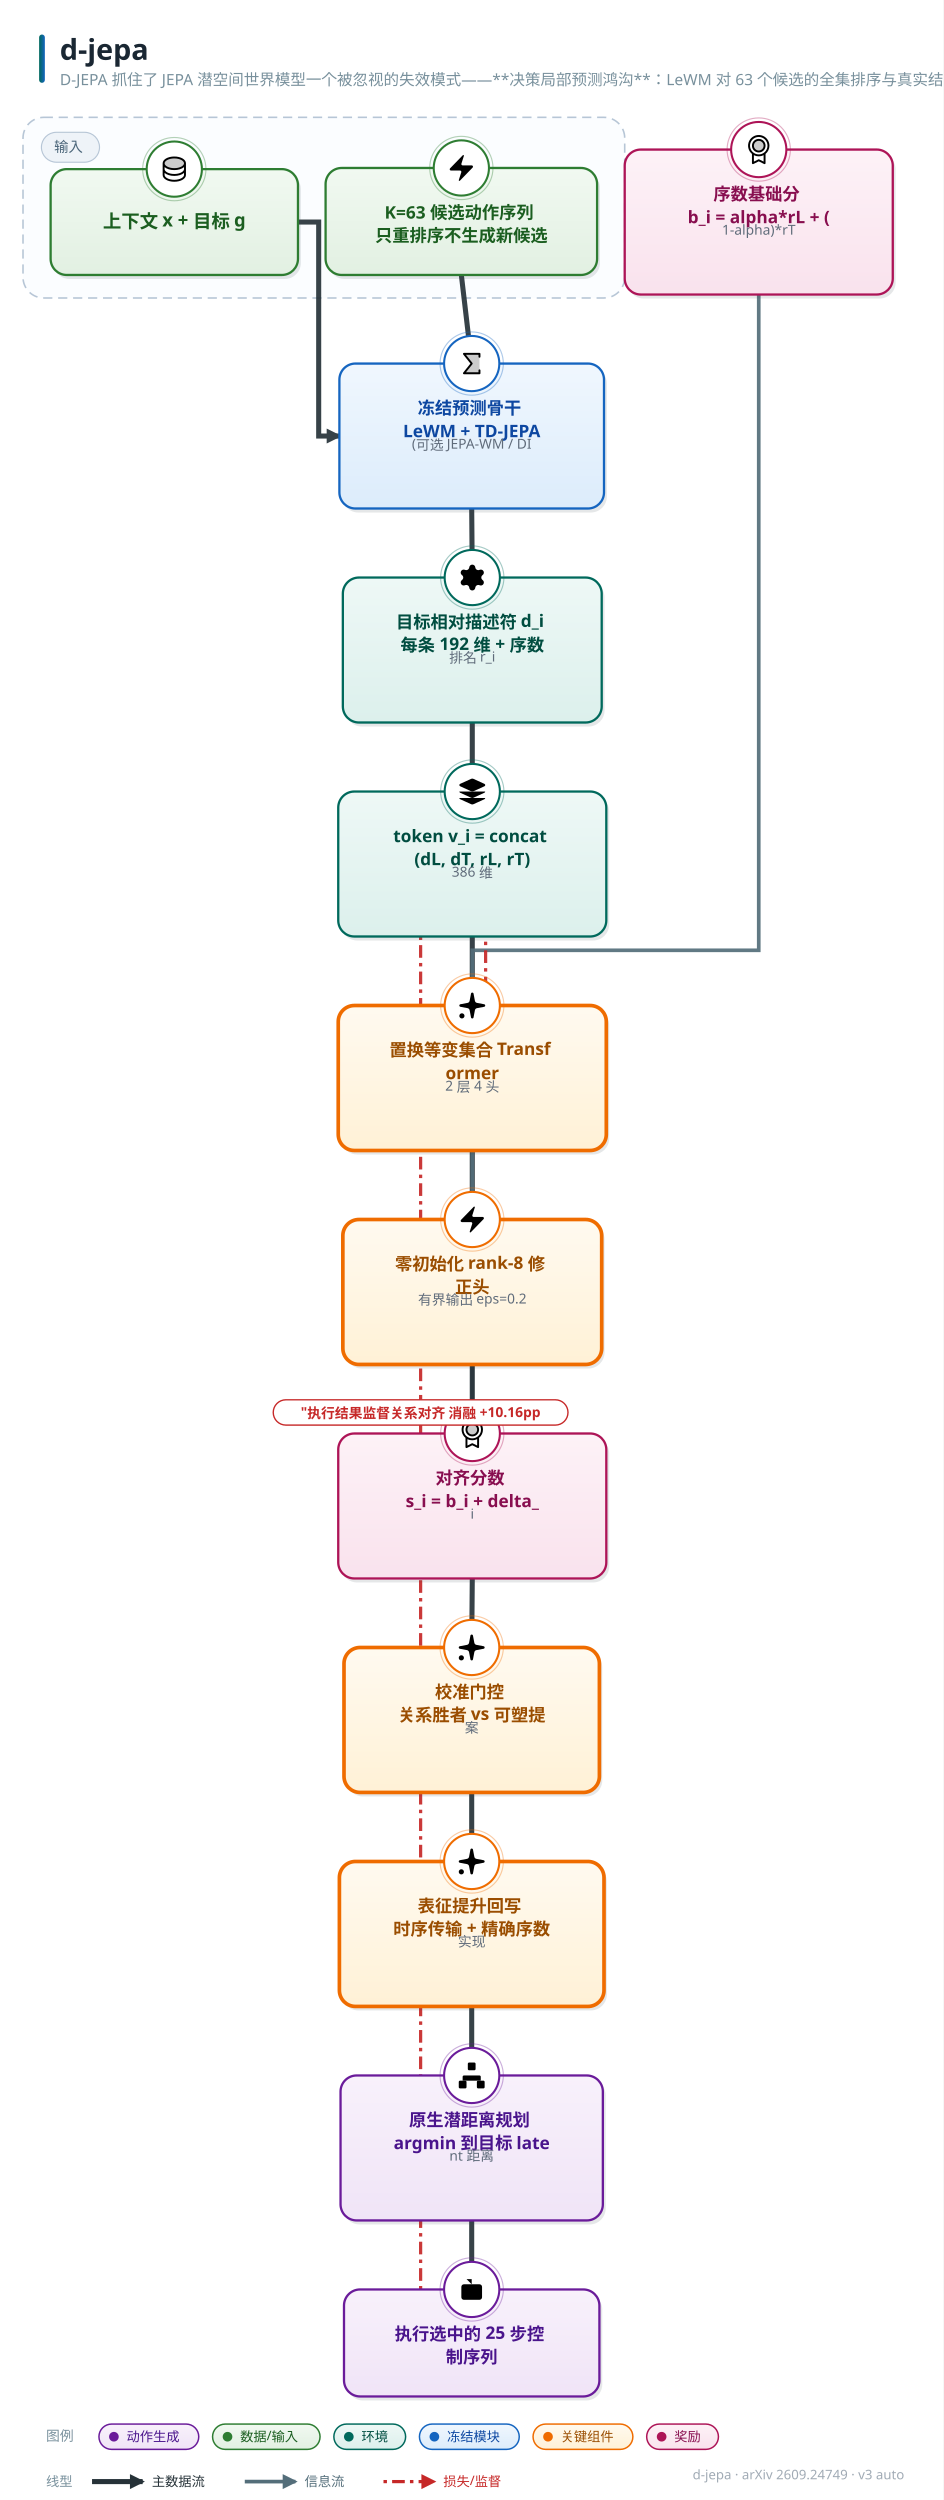
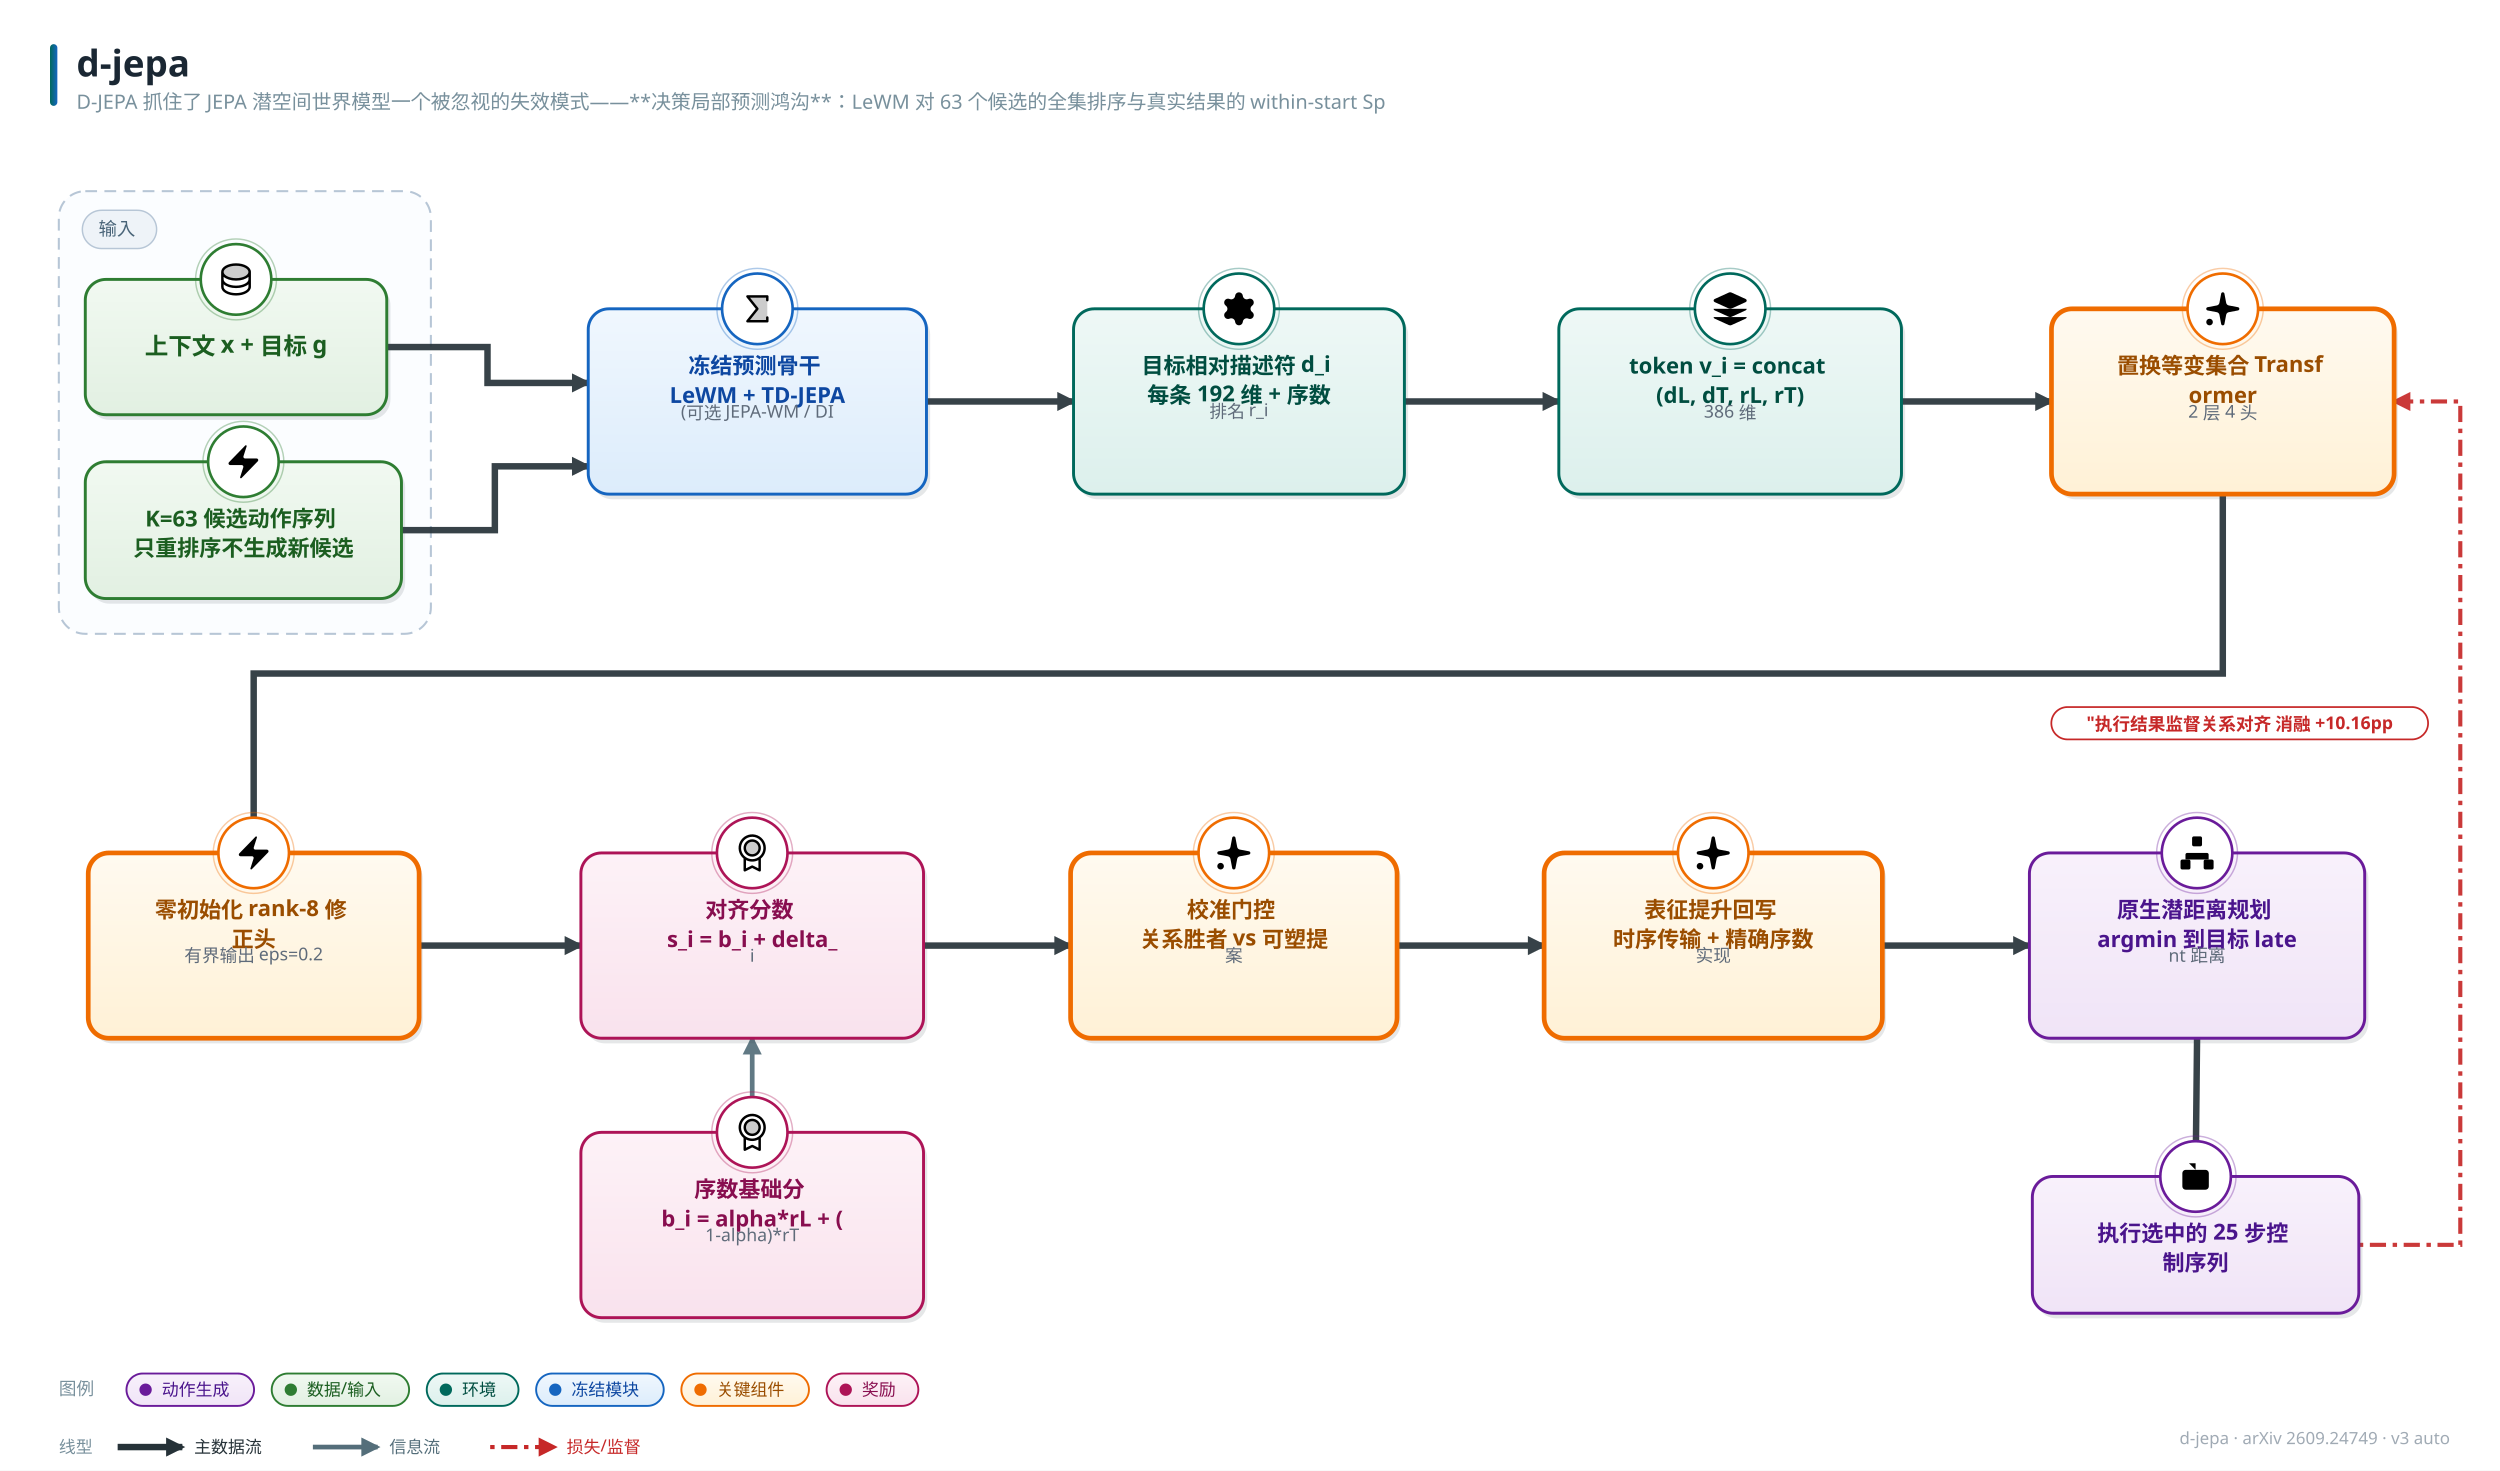
- <svg xmlns="http://www.w3.org/2000/svg" width="820" height="2173" viewBox="0 0 820 2173" font-family="'PingFang SC','Hiragino Sans GB','Microsoft YaHei','Segoe UI',sans-serif">
+ <svg xmlns="http://www.w3.org/2000/svg" width="1700" height="1000" viewBox="0 0 1700 1000" font-family="'PingFang SC','Hiragino Sans GB','Microsoft YaHei','Segoe UI',sans-serif">
  <style>text{font-family:'PingFang SC','Hiragino Sans GB','Microsoft YaHei','Segoe UI',sans-serif;} .lbl{font-weight:700;}</style>
  <defs>
    <linearGradient id="g-data" x1="0" y1="0" x2="0" y2="1">
      <stop offset="0" stop-color="#f1f9f1" />
      <stop offset="1" stop-color="#e2f0e2" />
    </linearGradient>
    <linearGradient id="g-frozen" x1="0" y1="0" x2="0" y2="1">
      <stop offset="0" stop-color="#f0f7fe" />
      <stop offset="1" stop-color="#dcecfb" />
    </linearGradient>
    <linearGradient id="g-train" x1="0" y1="0" x2="0" y2="1">
      <stop offset="0" stop-color="#fff6e8" />
      <stop offset="1" stop-color="#ffedd4" />
    </linearGradient>
    <linearGradient id="g-loss" x1="0" y1="0" x2="0" y2="1">
      <stop offset="0" stop-color="#fdf0f1" />
      <stop offset="1" stop-color="#f9e0e2" />
    </linearGradient>
    <linearGradient id="g-act" x1="0" y1="0" x2="0" y2="1">
      <stop offset="0" stop-color="#f8f1fb" />
      <stop offset="1" stop-color="#f0e4f7" />
    </linearGradient>
    <linearGradient id="g-loop" x1="0" y1="0" x2="0" y2="1">
      <stop offset="0" stop-color="#f2f5f7" />
      <stop offset="1" stop-color="#e6ebee" />
    </linearGradient>
    <linearGradient id="g-env" x1="0" y1="0" x2="0" y2="1">
      <stop offset="0" stop-color="#eef8f6" />
      <stop offset="1" stop-color="#dcf0ec" />
    </linearGradient>
    <linearGradient id="g-mem" x1="0" y1="0" x2="0" y2="1">
      <stop offset="0" stop-color="#fffef0" />
      <stop offset="1" stop-color="#fdf6d8" />
    </linearGradient>
    <linearGradient id="g-reward" x1="0" y1="0" x2="0" y2="1">
      <stop offset="0" stop-color="#fdf2f7" />
      <stop offset="1" stop-color="#f9e2ed" />
    </linearGradient>
    <linearGradient id="g-key" x1="0" y1="0" x2="0" y2="1">
      <stop offset="0" stop-color="#fffaf0" />
      <stop offset="1" stop-color="#fff1d6" />
    </linearGradient>
    <linearGradient id="g-title" x1="0" y1="0" x2="1" y2="0">
      <stop offset="0" stop-color="#00695c" />
      <stop offset="1" stop-color="#1565c0" />
    </linearGradient>
    <marker id="arr-main" viewBox="0 0 10 10" refX="8.5" refY="5" markerWidth="13" markerHeight="13" markerUnits="userSpaceOnUse" orient="auto-start-reverse">
      <path d="M0 0 L10 5 L0 10 z" fill="#546e7a" />
    </marker>
    <marker id="arr-thick" viewBox="0 0 10 10" refX="8.5" refY="5" markerWidth="13" markerHeight="13" markerUnits="userSpaceOnUse" orient="auto-start-reverse">
      <path d="M0 0 L10 5 L0 10 z" fill="#263238" />
    </marker>
    <marker id="arr-thin" viewBox="0 0 10 10" refX="8.5" refY="5" markerWidth="13" markerHeight="13" markerUnits="userSpaceOnUse" orient="auto-start-reverse">
      <path d="M0 0 L10 5 L0 10 z" fill="#9fb0bb" />
    </marker>
    <marker id="arr-fb" viewBox="0 0 10 10" refX="8.5" refY="5" markerWidth="13" markerHeight="13" markerUnits="userSpaceOnUse" orient="auto-start-reverse">
      <path d="M0 0 L10 5 L0 10 z" fill="#1565c0" />
    </marker>
    <marker id="arr-loss" viewBox="0 0 10 10" refX="8.5" refY="5" markerWidth="13" markerHeight="13" markerUnits="userSpaceOnUse" orient="auto-start-reverse">
      <path d="M0 0 L10 5 L0 10 z" fill="#c62828" />
    </marker>
  </defs>
-   <rect width="820" height="2173" fill="#ffffff" />
+   <rect width="1700" height="1000" fill="#ffffff" />
  <rect x="34" y="30" width="5" height="42" rx="2.5" fill="url(#g-title)" />
  <text x="52" y="52" font-size="25" font-weight="800" fill="#1a2733">d-jepa</text>
  <text x="52" y="74" font-size="13.5" fill="#78909c">D-JEPA 抓住了 JEPA 潜空间世界模型一个被忽视的失效模式——**决策局部预测鸿沟**：LeWM 对 63 个候选的全集排序与真实结果的 within-start Sp</text>
-   <text x="786" y="2155" font-size="11.5" fill="#a0aab4" text-anchor="end">d-jepa · arXiv 2609.24749 · v3 auto</text>
-   <rect x="20" y="102" width="523" height="157" rx="18" fill="#fbfdff" stroke="#b7c6d6" stroke-width="1.4" stroke-dasharray="8 5" />
-   <rect x="36" y="115" width="50.5" height="26" rx="13" fill="#eef3f8" stroke="#b7c6d6" />
-   <text x="47" y="132" font-size="12.5" fill="#4a6579">输入</text>
-   <path d="M 259.0 193.0 L 277.0 193.0 L 277.0 379.0 L 295.0 379.0" fill="none" stroke="#263238" stroke-width="4.4" marker-end="url(#arr-thick)" opacity="0.92" />
-   <path d="M 401.0 239.0 L 410.0 316.0" fill="none" stroke="#263238" stroke-width="4.4" marker-end="url(#arr-thick)" opacity="0.92" />
-   <path d="M 410.0 442.0 L 410.5 502.0" fill="none" stroke="#263238" stroke-width="4.4" marker-end="url(#arr-thick)" opacity="0.92" />
-   <path d="M 410.5 628.0 L 410.5 688.0" fill="none" stroke="#263238" stroke-width="4.4" marker-end="url(#arr-thick)" opacity="0.92" />
-   <path d="M 410.5 814.0 L 410.5 874.0" fill="none" stroke="#263238" stroke-width="4.4" marker-end="url(#arr-thick)" opacity="0.92" />
-   <path d="M 410.5 1000.0 L 410.5 1060.0" fill="none" stroke="#263238" stroke-width="4.4" marker-end="url(#arr-thick)" opacity="0.92" />
-   <path d="M 659.5 256.0 L 659.5 826.0 L 410.5 826.0 L 410.5 1246.0" fill="none" stroke="#546e7a" stroke-width="3.2" marker-end="url(#arr-main)" opacity="0.92" />
-   <path d="M 410.5 1186.0 L 410.5 1246.0" fill="none" stroke="#263238" stroke-width="4.4" marker-end="url(#arr-thick)" opacity="0.92" />
-   <path d="M 410.5 1372.0 L 410.0 1432.0" fill="none" stroke="#263238" stroke-width="4.4" marker-end="url(#arr-thick)" opacity="0.92" />
-   <path d="M 410.0 1558.0 L 410.0 1618.0" fill="none" stroke="#263238" stroke-width="4.4" marker-end="url(#arr-thick)" opacity="0.92" />
-   <path d="M 410.0 1744.0 L 410.0 1804.0" fill="none" stroke="#263238" stroke-width="4.4" marker-end="url(#arr-thick)" opacity="0.92" />
-   <path d="M 410.0 1930.0 L 410.0 1990.0" fill="none" stroke="#263238" stroke-width="4.4" marker-end="url(#arr-thick)" opacity="0.92" />
-   <path d="M 365.6 1990.0 L 365.6 800.0 L 422.1 800.0 L 422.1 874.0" fill="none" stroke="#c62828" stroke-width="2.8" stroke-dasharray="3 4.5 11 4.5" marker-end="url(#arr-loss)" opacity="0.92" />
-   <rect x="46.5" y="150.5" width="215" height="92" rx="14" fill="#37474f" opacity="0.13" />
-   <rect x="44" y="147" width="215" height="92" rx="14" fill="url(#g-data)" stroke="#2e7d32" stroke-width="2.0" />
-   <circle cx="151.5" cy="147" r="24" fill="#ffffff" stroke="#2e7d32" stroke-width="1.8" />
-   <circle cx="151.5" cy="147" r="27.5" fill="none" stroke="#2e7d32" stroke-width="1" opacity="0.35" />
-   <g transform="translate(138.0,133.5) scale(0.1055)">
+   <text x="1666" y="982" font-size="11.5" fill="#a0aab4" text-anchor="end">d-jepa · arXiv 2609.24749 · v3 auto</text>
+   <rect x="40" y="130" width="253" height="301" rx="18" fill="#fbfdff" stroke="#b7c6d6" stroke-width="1.4" stroke-dasharray="8 5" />
+   <rect x="56" y="143" width="50.5" height="26" rx="13" fill="#eef3f8" stroke="#b7c6d6" />
+   <text x="67" y="160" font-size="12.5" fill="#4a6579">输入</text>
+   <path d="M 263.0 236.0 L 331.5 236.0 L 331.5 260.4 L 400.0 260.4" fill="none" stroke="#263238" stroke-width="4.4" marker-end="url(#arr-thick)" opacity="0.92" />
+   <path d="M 273.0 360.5 L 336.5 360.5 L 336.5 317.1 L 400.0 317.1" fill="none" stroke="#263238" stroke-width="4.4" marker-end="url(#arr-thick)" opacity="0.92" />
+   <path d="M 630.0 273.0 L 730.0 273.0" fill="none" stroke="#263238" stroke-width="4.4" marker-end="url(#arr-thick)" opacity="0.92" />
+   <path d="M 955.0 273.0 L 1060.0 273.0" fill="none" stroke="#263238" stroke-width="4.4" marker-end="url(#arr-thick)" opacity="0.92" />
+   <path d="M 1293.0 273.0 L 1395.0 273.0" fill="none" stroke="#263238" stroke-width="4.4" marker-end="url(#arr-thick)" opacity="0.92" />
+   <path d="M 1511.5 336.0 L 1511.5 458.0 L 172.5 458.0 L 172.5 580.0" fill="none" stroke="#263238" stroke-width="4.4" marker-end="url(#arr-thick)" opacity="0.92" />
+   <path d="M 511.5 770.0 L 511.5 706.0" fill="none" stroke="#546e7a" stroke-width="3.2" marker-end="url(#arr-main)" opacity="0.92" />
+   <path d="M 285.0 643.0 L 395.0 643.0" fill="none" stroke="#263238" stroke-width="4.4" marker-end="url(#arr-thick)" opacity="0.92" />
+   <path d="M 628.0 643.0 L 728.0 643.0" fill="none" stroke="#263238" stroke-width="4.4" marker-end="url(#arr-thick)" opacity="0.92" />
+   <path d="M 950.0 643.0 L 1050.0 643.0" fill="none" stroke="#263238" stroke-width="4.4" marker-end="url(#arr-thick)" opacity="0.92" />
+   <path d="M 1280.0 643.0 L 1380.0 643.0" fill="none" stroke="#263238" stroke-width="4.4" marker-end="url(#arr-thick)" opacity="0.92" />
+   <path d="M 1494.0 706.0 L 1493.0 800.0" fill="none" stroke="#263238" stroke-width="4.4" marker-end="url(#arr-thick)" opacity="0.92" />
+   <path d="M 1604.0 846.5 L 1673.0 846.5 L 1673.0 273.0 L 1628.0 273.0" fill="none" stroke="#c62828" stroke-width="2.8" stroke-dasharray="3 4.5 11 4.5" marker-end="url(#arr-loss)" opacity="0.92" />
+   <rect x="60.5" y="193.5" width="205" height="92" rx="14" fill="#37474f" opacity="0.13" />
+   <rect x="58" y="190" width="205" height="92" rx="14" fill="url(#g-data)" stroke="#2e7d32" stroke-width="2.0" />
+   <circle cx="160.5" cy="190" r="24" fill="#ffffff" stroke="#2e7d32" stroke-width="1.8" />
+   <circle cx="160.5" cy="190" r="27.5" fill="none" stroke="#2e7d32" stroke-width="1" opacity="0.35" />
+   <g transform="translate(147.0,176.5) scale(0.1055)">
    <path d="M216,80c0,26.51-39.4,48-88,48S40,106.51,40,80s39.4-48,88-48S216,53.49,216,80Z" opacity="0.2" />
    <path d="M128,24C74.17,24,32,48.6,32,80v96c0,31.4,42.17,56,96,56s96-24.6,96-56V80C224,48.6,181.83,24,128,24Zm80,104c0,9.62-7.88,19.43-21.61,26.92C170.93,163.35,150.19,168,128,168s-42.93-4.65-58.39-13.08C55.88,147.43,48,137.62,48,128V111.36c17.06,15,46.23,24.64,80,24.64s62.94-9.68,80-24.64ZM69.61,53.08C85.07,44.65,105.81,40,128,40s42.93,4.65,58.39,13.08C200.12,60.57,208,70.38,208,80s-7.88,19.43-21.61,26.92C170.93,115.35,150.19,120,128,120s-42.93-4.65-58.39-13.08C55.88,99.43,48,89.62,48,80S55.88,60.57,69.61,53.08ZM186.39,202.92C170.93,211.35,150.19,216,128,216s-42.93-4.65-58.39-13.08C55.88,195.43,48,185.62,48,176V159.36c17.06,15,46.23,24.64,80,24.64s62.94-9.68,80-24.64V176C208,185.62,200.12,195.43,186.39,202.92Z" />
  </g>
-   <text x="151.5" y="198" font-size="16" class="lbl" fill="#1b5e20" text-anchor="middle">上下文 x + 目标 g</text>
-   <rect x="285.5" y="149.5" width="236" height="93" rx="14" fill="#37474f" opacity="0.13" />
-   <rect x="283" y="146" width="236" height="93" rx="14" fill="url(#g-data)" stroke="#2e7d32" stroke-width="2.0" />
-   <circle cx="401.0" cy="146" r="24" fill="#ffffff" stroke="#2e7d32" stroke-width="1.8" />
-   <circle cx="401.0" cy="146" r="27.5" fill="none" stroke="#2e7d32" stroke-width="1" opacity="0.35" />
-   <g transform="translate(387.5,132.5) scale(1.125)">
+   <text x="160.5" y="241" font-size="16" class="lbl" fill="#1b5e20" text-anchor="middle">上下文 x + 目标 g</text>
+   <rect x="60.5" y="317.5" width="215" height="93" rx="14" fill="#37474f" opacity="0.13" />
+   <rect x="58" y="314" width="215" height="93" rx="14" fill="url(#g-data)" stroke="#2e7d32" stroke-width="2.0" />
+   <circle cx="165.5" cy="314" r="24" fill="#ffffff" stroke="#2e7d32" stroke-width="1.8" />
+   <circle cx="165.5" cy="314" r="27.5" fill="none" stroke="#2e7d32" stroke-width="1" opacity="0.35" />
+   <g transform="translate(152.0,300.5) scale(1.125)">
    <path d="M4 14a1 1 0 0 1-.78-1.63l9.9-10.2a.5.5 0 0 1 .86.46l-1.92 6.02A1 1 0 0 0 13 10h7a1 1 0 0 1 .78 1.63l-9.9 10.2a.5.5 0 0 1-.86-.46l1.92-6.02A1 1 0 0 0 11 14z" />
  </g>
-   <text x="401.0" y="190" font-size="15" class="lbl" fill="#1b5e20" text-anchor="middle">
-     <tspan x="401.0" dy="0">K=63 候选动作序列</tspan>
-     <tspan x="401.0" dy="20">只重排序不生成新候选</tspan>
-   </text>
-   <rect x="297.5" y="319.5" width="230" height="126" rx="14" fill="#37474f" opacity="0.13" />
-   <rect x="295" y="316" width="230" height="126" rx="14" fill="url(#g-frozen)" stroke="#1565c0" stroke-width="2.0" />
-   <circle cx="410.0" cy="316" r="24" fill="#ffffff" stroke="#1565c0" stroke-width="1.8" />
-   <circle cx="410.0" cy="316" r="27.5" fill="none" stroke="#1565c0" stroke-width="1" opacity="0.35" />
-   <g transform="translate(396.5,302.5) scale(0.1055)">
+   <text x="165.5" y="358" font-size="15" class="lbl" fill="#1b5e20" text-anchor="middle">
+     <tspan x="165.5" dy="0">K=63 候选动作序列</tspan>
+     <tspan x="165.5" dy="20">只重排序不生成新候选</tspan>
+   </text>
+   <rect x="402.5" y="213.5" width="230" height="126" rx="14" fill="#37474f" opacity="0.13" />
+   <rect x="400" y="210" width="230" height="126" rx="14" fill="url(#g-frozen)" stroke="#1565c0" stroke-width="2.0" />
+   <circle cx="515.0" cy="210" r="24" fill="#ffffff" stroke="#1565c0" stroke-width="1.8" />
+   <circle cx="515.0" cy="210" r="27.5" fill="none" stroke="#1565c0" stroke-width="1" opacity="0.35" />
+   <g transform="translate(501.5,196.5) scale(0.1055)">
    <path d="M192,48V208H64l64-80L64,48Z" opacity="0.2" />
    <path d="M184,72V56H80.65l53.6,67a8,8,0,0,1,0,10l-53.6,67H184V184a8,8,0,0,1,16,0v24a8,8,0,0,1-8,8H64a8,8,0,0,1-6.25-13l60-75-60-75A8,8,0,0,1,64,40H192a8,8,0,0,1,8,8V72a8,8,0,0,1-16,0Z" />
  </g>
-   <text x="410.0" y="360" font-size="15" class="lbl" fill="#0d47a1" text-anchor="middle">
-     <tspan x="410.0" dy="0">冻结预测骨干</tspan>
-     <tspan x="410.0" dy="20">LeWM + TD-JEPA</tspan>
-   </text>
-   <text x="410.0" y="390" font-size="12" fill="#5f6b7a" text-anchor="middle">(可选 JEPA-WM / DI</text>
-   <rect x="300.5" y="505.5" width="225" height="126" rx="14" fill="#37474f" opacity="0.13" />
-   <rect x="298" y="502" width="225" height="126" rx="14" fill="url(#g-env)" stroke="#00695c" stroke-width="2.0" />
-   <circle cx="410.5" cy="502" r="24" fill="#ffffff" stroke="#00695c" stroke-width="1.8" />
-   <circle cx="410.5" cy="502" r="27.5" fill="none" stroke="#00695c" stroke-width="1" opacity="0.35" />
-   <g transform="translate(397.0,488.5) scale(1.125)">
+   <text x="515.0" y="254" font-size="15" class="lbl" fill="#0d47a1" text-anchor="middle">
+     <tspan x="515.0" dy="0">冻结预测骨干</tspan>
+     <tspan x="515.0" dy="20">LeWM + TD-JEPA</tspan>
+   </text>
+   <text x="515.0" y="284" font-size="12" fill="#5f6b7a" text-anchor="middle">(可选 JEPA-WM / DI</text>
+   <rect x="732.5" y="213.5" width="225" height="126" rx="14" fill="#37474f" opacity="0.13" />
+   <rect x="730" y="210" width="225" height="126" rx="14" fill="url(#g-env)" stroke="#00695c" stroke-width="2.0" />
+   <circle cx="842.5" cy="210" r="24" fill="#ffffff" stroke="#00695c" stroke-width="1.8" />
+   <circle cx="842.5" cy="210" r="27.5" fill="none" stroke="#00695c" stroke-width="1" opacity="0.35" />
+   <g transform="translate(829.0,196.5) scale(1.125)">
    <path d="M9.671 4.136a2.34 2.34 0 0 1 4.659 0 2.34 2.34 0 0 0 3.319 1.915 2.34 2.34 0 0 1 2.33 4.033 2.34 2.34 0 0 0 0 3.831 2.34 2.34 0 0 1-2.33 4.033 2.34 2.34 0 0 0-3.319 1.915 2.34 2.34 0 0 1-4.659 0 2.34 2.34 0 0 0-3.32-1.915 2.34 2.34 0 0 1-2.33-4.033 2.34 2.34 0 0 0 0-3.831A2.34 2.34 0 0 1 6.35 6.051a2.34 2.34 0 0 0 3.319-1.915" />
    <circle cx="12" cy="12" r="3" />
  </g>
-   <text x="410.5" y="546" font-size="15" class="lbl" fill="#004d40" text-anchor="middle">
-     <tspan x="410.5" dy="0">目标相对描述符 d_i</tspan>
-     <tspan x="410.5" dy="20">每条 192 维 + 序数</tspan>
-   </text>
-   <text x="410.5" y="576" font-size="12" fill="#5f6b7a" text-anchor="middle">排名 r_i</text>
-   <rect x="296.5" y="691.5" width="233" height="126" rx="14" fill="#37474f" opacity="0.13" />
-   <rect x="294" y="688" width="233" height="126" rx="14" fill="url(#g-env)" stroke="#00695c" stroke-width="2.0" />
-   <circle cx="410.5" cy="688" r="24" fill="#ffffff" stroke="#00695c" stroke-width="1.8" />
-   <circle cx="410.5" cy="688" r="27.5" fill="none" stroke="#00695c" stroke-width="1" opacity="0.35" />
-   <g transform="translate(397.0,674.5) scale(1.125)">
+   <text x="842.5" y="254" font-size="15" class="lbl" fill="#004d40" text-anchor="middle">
+     <tspan x="842.5" dy="0">目标相对描述符 d_i</tspan>
+     <tspan x="842.5" dy="20">每条 192 维 + 序数</tspan>
+   </text>
+   <text x="842.5" y="284" font-size="12" fill="#5f6b7a" text-anchor="middle">排名 r_i</text>
+   <rect x="1062.5" y="213.5" width="233" height="126" rx="14" fill="#37474f" opacity="0.13" />
+   <rect x="1060" y="210" width="233" height="126" rx="14" fill="url(#g-env)" stroke="#00695c" stroke-width="2.0" />
+   <circle cx="1176.5" cy="210" r="24" fill="#ffffff" stroke="#00695c" stroke-width="1.8" />
+   <circle cx="1176.5" cy="210" r="27.5" fill="none" stroke="#00695c" stroke-width="1" opacity="0.35" />
+   <g transform="translate(1163.0,196.5) scale(1.125)">
    <path d="M12.83 2.18a2 2 0 0 0-1.66 0L2.6 6.08a1 1 0 0 0 0 1.83l8.58 3.91a2 2 0 0 0 1.66 0l8.58-3.9a1 1 0 0 0 0-1.83z" />
    <path d="M2 12a1 1 0 0 0 .58.91l8.6 3.91a2 2 0 0 0 1.65 0l8.58-3.9A1 1 0 0 0 22 12" />
    <path d="M2 17a1 1 0 0 0 .58.91l8.6 3.91a2 2 0 0 0 1.65 0l8.58-3.9A1 1 0 0 0 22 17" />
  </g>
-   <text x="410.5" y="732" font-size="15" class="lbl" fill="#004d40" text-anchor="middle">
-     <tspan x="410.5" dy="0">token v_i = concat</tspan>
-     <tspan x="410.5" dy="20">(dL, dT, rL, rT)</tspan>
-   </text>
-   <text x="410.5" y="762" font-size="12" fill="#5f6b7a" text-anchor="middle">386 维</text>
-   <rect x="296.5" y="877.5" width="233" height="126" rx="14" fill="#37474f" opacity="0.13" />
-   <rect x="294" y="874" width="233" height="126" rx="14" fill="url(#g-key)" stroke="#ef6c00" stroke-width="3.2" />
-   <circle cx="410.5" cy="874" r="24" fill="#ffffff" stroke="#ef6c00" stroke-width="1.8" />
-   <circle cx="410.5" cy="874" r="27.5" fill="none" stroke="#ef6c00" stroke-width="1" opacity="0.35" />
-   <g transform="translate(397.0,860.5) scale(1.125)">
+   <text x="1176.5" y="254" font-size="15" class="lbl" fill="#004d40" text-anchor="middle">
+     <tspan x="1176.5" dy="0">token v_i = concat</tspan>
+     <tspan x="1176.5" dy="20">(dL, dT, rL, rT)</tspan>
+   </text>
+   <text x="1176.5" y="284" font-size="12" fill="#5f6b7a" text-anchor="middle">386 维</text>
+   <rect x="1397.5" y="213.5" width="233" height="126" rx="14" fill="#37474f" opacity="0.13" />
+   <rect x="1395" y="210" width="233" height="126" rx="14" fill="url(#g-key)" stroke="#ef6c00" stroke-width="3.2" />
+   <circle cx="1511.5" cy="210" r="24" fill="#ffffff" stroke="#ef6c00" stroke-width="1.8" />
+   <circle cx="1511.5" cy="210" r="27.5" fill="none" stroke="#ef6c00" stroke-width="1" opacity="0.35" />
+   <g transform="translate(1498.0,196.5) scale(1.125)">
    <path d="M11.017 2.814a1 1 0 0 1 1.966 0l1.051 5.558a2 2 0 0 0 1.594 1.594l5.558 1.051a1 1 0 0 1 0 1.966l-5.558 1.051a2 2 0 0 0-1.594 1.594l-1.051 5.558a1 1 0 0 1-1.966 0l-1.051-5.558a2 2 0 0 0-1.594-1.594l-5.558-1.051a1 1 0 0 1 0-1.966l5.558-1.051a2 2 0 0 0 1.594-1.594z" />
    <path d="M20 2v4" />
    <path d="M22 4h-4" />
    <circle cx="4" cy="20" r="2" />
  </g>
-   <text x="410.5" y="918" font-size="15" class="lbl" fill="#9a4d00" text-anchor="middle">
-     <tspan x="410.5" dy="0">置换等变集合 Transf</tspan>
-     <tspan x="410.5" dy="20">ormer</tspan>
-   </text>
-   <text x="410.5" y="948" font-size="12" fill="#5f6b7a" text-anchor="middle">2 层 4 头</text>
-   <rect x="300.5" y="1063.5" width="225" height="126" rx="14" fill="#37474f" opacity="0.13" />
-   <rect x="298" y="1060" width="225" height="126" rx="14" fill="url(#g-key)" stroke="#ef6c00" stroke-width="3.2" />
-   <circle cx="410.5" cy="1060" r="24" fill="#ffffff" stroke="#ef6c00" stroke-width="1.8" />
-   <circle cx="410.5" cy="1060" r="27.5" fill="none" stroke="#ef6c00" stroke-width="1" opacity="0.35" />
-   <g transform="translate(397.0,1046.5) scale(1.125)">
+   <text x="1511.5" y="254" font-size="15" class="lbl" fill="#9a4d00" text-anchor="middle">
+     <tspan x="1511.5" dy="0">置换等变集合 Transf</tspan>
+     <tspan x="1511.5" dy="20">ormer</tspan>
+   </text>
+   <text x="1511.5" y="284" font-size="12" fill="#5f6b7a" text-anchor="middle">2 层 4 头</text>
+   <rect x="62.5" y="583.5" width="225" height="126" rx="14" fill="#37474f" opacity="0.13" />
+   <rect x="60" y="580" width="225" height="126" rx="14" fill="url(#g-key)" stroke="#ef6c00" stroke-width="3.2" />
+   <circle cx="172.5" cy="580" r="24" fill="#ffffff" stroke="#ef6c00" stroke-width="1.8" />
+   <circle cx="172.5" cy="580" r="27.5" fill="none" stroke="#ef6c00" stroke-width="1" opacity="0.35" />
+   <g transform="translate(159.0,566.5) scale(1.125)">
    <path d="M4 14a1 1 0 0 1-.78-1.63l9.9-10.2a.5.5 0 0 1 .86.46l-1.92 6.02A1 1 0 0 0 13 10h7a1 1 0 0 1 .78 1.63l-9.9 10.2a.5.5 0 0 1-.86-.46l1.92-6.02A1 1 0 0 0 11 14z" />
  </g>
-   <text x="410.5" y="1104" font-size="15" class="lbl" fill="#9a4d00" text-anchor="middle">
-     <tspan x="410.5" dy="0">零初始化 rank-8 修</tspan>
-     <tspan x="410.5" dy="20">正头</tspan>
-   </text>
-   <text x="410.5" y="1134" font-size="12" fill="#5f6b7a" text-anchor="middle">有界输出 eps=0.2</text>
-   <rect x="545.5" y="133.5" width="233" height="126" rx="14" fill="#37474f" opacity="0.13" />
-   <rect x="543" y="130" width="233" height="126" rx="14" fill="url(#g-reward)" stroke="#ad1457" stroke-width="2.0" />
-   <circle cx="659.5" cy="130" r="24" fill="#ffffff" stroke="#ad1457" stroke-width="1.8" />
-   <circle cx="659.5" cy="130" r="27.5" fill="none" stroke="#ad1457" stroke-width="1" opacity="0.35" />
-   <g transform="translate(646.0,116.5) scale(0.1055)">
+   <text x="172.5" y="624" font-size="15" class="lbl" fill="#9a4d00" text-anchor="middle">
+     <tspan x="172.5" dy="0">零初始化 rank-8 修</tspan>
+     <tspan x="172.5" dy="20">正头</tspan>
+   </text>
+   <text x="172.5" y="654" font-size="12" fill="#5f6b7a" text-anchor="middle">有界输出 eps=0.2</text>
+   <rect x="397.5" y="773.5" width="233" height="126" rx="14" fill="#37474f" opacity="0.13" />
+   <rect x="395" y="770" width="233" height="126" rx="14" fill="url(#g-reward)" stroke="#ad1457" stroke-width="2.0" />
+   <circle cx="511.5" cy="770" r="24" fill="#ffffff" stroke="#ad1457" stroke-width="1.8" />
+   <circle cx="511.5" cy="770" r="27.5" fill="none" stroke="#ad1457" stroke-width="1" opacity="0.35" />
+   <g transform="translate(498.0,756.5) scale(0.1055)">
    <path d="M176,96a48,48,0,1,1-48-48A48,48,0,0,1,176,96Z" opacity="0.2" />
    <path d="M216,96A88,88,0,1,0,72,163.83V240a8,8,0,0,0,11.58,7.16L128,225l44.43,22.21A8.07,8.07,0,0,0,176,248a8,8,0,0,0,8-8V163.83A87.85,87.85,0,0,0,216,96ZM56,96a72,72,0,1,1,72,72A72.08,72.08,0,0,1,56,96ZM168,227.06l-36.43-18.21a8,8,0,0,0-7.16,0L88,227.06V174.37a87.89,87.89,0,0,0,80,0ZM128,152A56,56,0,1,0,72,96,56.06,56.06,0,0,0,128,152Zm0-96A40,40,0,1,1,88,96,40,40,0,0,1,128,56Z" />
  </g>
-   <text x="659.5" y="174" font-size="15" class="lbl" fill="#880e4f" text-anchor="middle">
-     <tspan x="659.5" dy="0">序数基础分</tspan>
-     <tspan x="659.5" dy="20">b_i = alpha*rL + (</tspan>
-   </text>
-   <text x="659.5" y="204" font-size="12" fill="#5f6b7a" text-anchor="middle">1-alpha)*rT</text>
-   <rect x="296.5" y="1249.5" width="233" height="126" rx="14" fill="#37474f" opacity="0.13" />
-   <rect x="294" y="1246" width="233" height="126" rx="14" fill="url(#g-reward)" stroke="#ad1457" stroke-width="2.0" />
-   <circle cx="410.5" cy="1246" r="24" fill="#ffffff" stroke="#ad1457" stroke-width="1.8" />
-   <circle cx="410.5" cy="1246" r="27.5" fill="none" stroke="#ad1457" stroke-width="1" opacity="0.35" />
-   <g transform="translate(397.0,1232.5) scale(0.1055)">
+   <text x="511.5" y="814" font-size="15" class="lbl" fill="#880e4f" text-anchor="middle">
+     <tspan x="511.5" dy="0">序数基础分</tspan>
+     <tspan x="511.5" dy="20">b_i = alpha*rL + (</tspan>
+   </text>
+   <text x="511.5" y="844" font-size="12" fill="#5f6b7a" text-anchor="middle">1-alpha)*rT</text>
+   <rect x="397.5" y="583.5" width="233" height="126" rx="14" fill="#37474f" opacity="0.13" />
+   <rect x="395" y="580" width="233" height="126" rx="14" fill="url(#g-reward)" stroke="#ad1457" stroke-width="2.0" />
+   <circle cx="511.5" cy="580" r="24" fill="#ffffff" stroke="#ad1457" stroke-width="1.8" />
+   <circle cx="511.5" cy="580" r="27.5" fill="none" stroke="#ad1457" stroke-width="1" opacity="0.35" />
+   <g transform="translate(498.0,566.5) scale(0.1055)">
    <path d="M176,96a48,48,0,1,1-48-48A48,48,0,0,1,176,96Z" opacity="0.2" />
    <path d="M216,96A88,88,0,1,0,72,163.83V240a8,8,0,0,0,11.58,7.16L128,225l44.43,22.21A8.07,8.07,0,0,0,176,248a8,8,0,0,0,8-8V163.83A87.85,87.85,0,0,0,216,96ZM56,96a72,72,0,1,1,72,72A72.08,72.08,0,0,1,56,96ZM168,227.06l-36.43-18.21a8,8,0,0,0-7.16,0L88,227.06V174.37a87.89,87.89,0,0,0,80,0ZM128,152A56,56,0,1,0,72,96,56.06,56.06,0,0,0,128,152Zm0-96A40,40,0,1,1,88,96,40,40,0,0,1,128,56Z" />
  </g>
-   <text x="410.5" y="1290" font-size="15" class="lbl" fill="#880e4f" text-anchor="middle">
-     <tspan x="410.5" dy="0">对齐分数</tspan>
-     <tspan x="410.5" dy="20">s_i = b_i + delta_</tspan>
-   </text>
-   <text x="410.5" y="1320" font-size="12" fill="#5f6b7a" text-anchor="middle">i</text>
-   <rect x="301.5" y="1435.5" width="222" height="126" rx="14" fill="#37474f" opacity="0.13" />
-   <rect x="299" y="1432" width="222" height="126" rx="14" fill="url(#g-key)" stroke="#ef6c00" stroke-width="3.2" />
-   <circle cx="410.0" cy="1432" r="24" fill="#ffffff" stroke="#ef6c00" stroke-width="1.8" />
-   <circle cx="410.0" cy="1432" r="27.5" fill="none" stroke="#ef6c00" stroke-width="1" opacity="0.35" />
-   <g transform="translate(396.5,1418.5) scale(1.125)">
+   <text x="511.5" y="624" font-size="15" class="lbl" fill="#880e4f" text-anchor="middle">
+     <tspan x="511.5" dy="0">对齐分数</tspan>
+     <tspan x="511.5" dy="20">s_i = b_i + delta_</tspan>
+   </text>
+   <text x="511.5" y="654" font-size="12" fill="#5f6b7a" text-anchor="middle">i</text>
+   <rect x="730.5" y="583.5" width="222" height="126" rx="14" fill="#37474f" opacity="0.13" />
+   <rect x="728" y="580" width="222" height="126" rx="14" fill="url(#g-key)" stroke="#ef6c00" stroke-width="3.2" />
+   <circle cx="839.0" cy="580" r="24" fill="#ffffff" stroke="#ef6c00" stroke-width="1.8" />
+   <circle cx="839.0" cy="580" r="27.5" fill="none" stroke="#ef6c00" stroke-width="1" opacity="0.35" />
+   <g transform="translate(825.5,566.5) scale(1.125)">
    <path d="M11.017 2.814a1 1 0 0 1 1.966 0l1.051 5.558a2 2 0 0 0 1.594 1.594l5.558 1.051a1 1 0 0 1 0 1.966l-5.558 1.051a2 2 0 0 0-1.594 1.594l-1.051 5.558a1 1 0 0 1-1.966 0l-1.051-5.558a2 2 0 0 0-1.594-1.594l-5.558-1.051a1 1 0 0 1 0-1.966l5.558-1.051a2 2 0 0 0 1.594-1.594z" />
    <path d="M20 2v4" />
    <path d="M22 4h-4" />
    <circle cx="4" cy="20" r="2" />
  </g>
-   <text x="410.0" y="1476" font-size="15" class="lbl" fill="#9a4d00" text-anchor="middle">
-     <tspan x="410.0" dy="0">校准门控</tspan>
-     <tspan x="410.0" dy="20">关系胜者 vs 可塑提</tspan>
-   </text>
-   <text x="410.0" y="1506" font-size="12" fill="#5f6b7a" text-anchor="middle">案</text>
-   <rect x="297.5" y="1621.5" width="230" height="126" rx="14" fill="#37474f" opacity="0.13" />
-   <rect x="295" y="1618" width="230" height="126" rx="14" fill="url(#g-key)" stroke="#ef6c00" stroke-width="3.2" />
-   <circle cx="410.0" cy="1618" r="24" fill="#ffffff" stroke="#ef6c00" stroke-width="1.8" />
-   <circle cx="410.0" cy="1618" r="27.5" fill="none" stroke="#ef6c00" stroke-width="1" opacity="0.35" />
-   <g transform="translate(396.5,1604.5) scale(1.125)">
+   <text x="839.0" y="624" font-size="15" class="lbl" fill="#9a4d00" text-anchor="middle">
+     <tspan x="839.0" dy="0">校准门控</tspan>
+     <tspan x="839.0" dy="20">关系胜者 vs 可塑提</tspan>
+   </text>
+   <text x="839.0" y="654" font-size="12" fill="#5f6b7a" text-anchor="middle">案</text>
+   <rect x="1052.5" y="583.5" width="230" height="126" rx="14" fill="#37474f" opacity="0.13" />
+   <rect x="1050" y="580" width="230" height="126" rx="14" fill="url(#g-key)" stroke="#ef6c00" stroke-width="3.2" />
+   <circle cx="1165.0" cy="580" r="24" fill="#ffffff" stroke="#ef6c00" stroke-width="1.8" />
+   <circle cx="1165.0" cy="580" r="27.5" fill="none" stroke="#ef6c00" stroke-width="1" opacity="0.35" />
+   <g transform="translate(1151.5,566.5) scale(1.125)">
    <path d="M11.017 2.814a1 1 0 0 1 1.966 0l1.051 5.558a2 2 0 0 0 1.594 1.594l5.558 1.051a1 1 0 0 1 0 1.966l-5.558 1.051a2 2 0 0 0-1.594 1.594l-1.051 5.558a1 1 0 0 1-1.966 0l-1.051-5.558a2 2 0 0 0-1.594-1.594l-5.558-1.051a1 1 0 0 1 0-1.966l5.558-1.051a2 2 0 0 0 1.594-1.594z" />
    <path d="M20 2v4" />
    <path d="M22 4h-4" />
    <circle cx="4" cy="20" r="2" />
  </g>
-   <text x="410.0" y="1662" font-size="15" class="lbl" fill="#9a4d00" text-anchor="middle">
-     <tspan x="410.0" dy="0">表征提升回写</tspan>
-     <tspan x="410.0" dy="20">时序传输 + 精确序数</tspan>
-   </text>
-   <text x="410.0" y="1692" font-size="12" fill="#5f6b7a" text-anchor="middle">实现</text>
-   <rect x="298.5" y="1807.5" width="228" height="126" rx="14" fill="#37474f" opacity="0.13" />
-   <rect x="296" y="1804" width="228" height="126" rx="14" fill="url(#g-act)" stroke="#6a1b9a" stroke-width="2.0" />
-   <circle cx="410.0" cy="1804" r="24" fill="#ffffff" stroke="#6a1b9a" stroke-width="1.8" />
-   <circle cx="410.0" cy="1804" r="27.5" fill="none" stroke="#6a1b9a" stroke-width="1" opacity="0.35" />
-   <g transform="translate(396.5,1790.5) scale(1.125)">
+   <text x="1165.0" y="624" font-size="15" class="lbl" fill="#9a4d00" text-anchor="middle">
+     <tspan x="1165.0" dy="0">表征提升回写</tspan>
+     <tspan x="1165.0" dy="20">时序传输 + 精确序数</tspan>
+   </text>
+   <text x="1165.0" y="654" font-size="12" fill="#5f6b7a" text-anchor="middle">实现</text>
+   <rect x="1382.5" y="583.5" width="228" height="126" rx="14" fill="#37474f" opacity="0.13" />
+   <rect x="1380" y="580" width="228" height="126" rx="14" fill="url(#g-act)" stroke="#6a1b9a" stroke-width="2.0" />
+   <circle cx="1494.0" cy="580" r="24" fill="#ffffff" stroke="#6a1b9a" stroke-width="1.8" />
+   <circle cx="1494.0" cy="580" r="27.5" fill="none" stroke="#6a1b9a" stroke-width="1" opacity="0.35" />
+   <g transform="translate(1480.5,566.5) scale(1.125)">
    <rect x="16" y="16" width="6" height="6" rx="1" />
    <rect x="2" y="16" width="6" height="6" rx="1" />
    <rect x="9" y="2" width="6" height="6" rx="1" />
    <path d="M5 16v-3a1 1 0 0 1 1-1h12a1 1 0 0 1 1 1v3" />
    <path d="M12 12V8" />
  </g>
-   <text x="410.0" y="1848" font-size="15" class="lbl" fill="#4a148c" text-anchor="middle">
-     <tspan x="410.0" dy="0">原生潜距离规划</tspan>
-     <tspan x="410.0" dy="20">argmin 到目标 late</tspan>
-   </text>
-   <text x="410.0" y="1878" font-size="12" fill="#5f6b7a" text-anchor="middle">nt 距离</text>
-   <rect x="301.5" y="1993.5" width="222" height="93" rx="14" fill="#37474f" opacity="0.13" />
-   <rect x="299" y="1990" width="222" height="93" rx="14" fill="url(#g-act)" stroke="#6a1b9a" stroke-width="2.0" />
-   <circle cx="410.0" cy="1990" r="24" fill="#ffffff" stroke="#6a1b9a" stroke-width="1.8" />
-   <circle cx="410.0" cy="1990" r="27.5" fill="none" stroke="#6a1b9a" stroke-width="1" opacity="0.35" />
-   <g transform="translate(396.5,1976.5) scale(1.125)">
+   <text x="1494.0" y="624" font-size="15" class="lbl" fill="#4a148c" text-anchor="middle">
+     <tspan x="1494.0" dy="0">原生潜距离规划</tspan>
+     <tspan x="1494.0" dy="20">argmin 到目标 late</tspan>
+   </text>
+   <text x="1494.0" y="654" font-size="12" fill="#5f6b7a" text-anchor="middle">nt 距离</text>
+   <rect x="1384.5" y="803.5" width="222" height="93" rx="14" fill="#37474f" opacity="0.13" />
+   <rect x="1382" y="800" width="222" height="93" rx="14" fill="url(#g-act)" stroke="#6a1b9a" stroke-width="2.0" />
+   <circle cx="1493.0" cy="800" r="24" fill="#ffffff" stroke="#6a1b9a" stroke-width="1.8" />
+   <circle cx="1493.0" cy="800" r="27.5" fill="none" stroke="#6a1b9a" stroke-width="1" opacity="0.35" />
+   <g transform="translate(1479.5,786.5) scale(1.125)">
    <path d="M12 8V4H8" />
    <rect width="16" height="12" x="4" y="8" rx="2" />
    <path d="M2 14h2" />
    <path d="M20 14h2" />
    <path d="M15 13v2" />
    <path d="M9 13v2" />
  </g>
-   <text x="410.0" y="2034" font-size="15" class="lbl" fill="#4a148c" text-anchor="middle">
-     <tspan x="410.0" dy="0">执行选中的 25 步控</tspan>
-     <tspan x="410.0" dy="20">制序列</tspan>
-   </text>
-   <g transform="translate(365.6,1227.7)">
+   <text x="1493.0" y="844" font-size="15" class="lbl" fill="#4a148c" text-anchor="middle">
+     <tspan x="1493.0" dy="0">执行选中的 25 步控</tspan>
+     <tspan x="1493.0" dy="20">制序列</tspan>
+   </text>
+   <g transform="translate(1523.0,491.8)">
    <rect x="-128.1" y="-11" width="256.2" height="22" rx="11" fill="#ffffff" stroke="#c62828" stroke-width="1.2" />
    <text y="4" font-size="12" fill="#c62828" font-weight="600" text-anchor="middle">"执行结果监督关系对齐 消融 +10.16pp </text>
  </g>
-   <text x="40" y="2121.5" font-size="12" fill="#78909c">图例</text>
-   <g>
-     <rect x="86" y="2107" width="86.76" height="22" rx="11" fill="url(#g-act)" stroke="#6a1b9a" stroke-width="1.3" />
-     <circle cx="99" cy="2118" r="4.2" fill="#6a1b9a" />
-     <text x="110" y="2122" font-size="11.5" fill="#4a148c">动作生成</text>
-   </g>
-   <g>
-     <rect x="184.76" y="2107" width="93.43" height="22" rx="11" fill="url(#g-data)" stroke="#2e7d32" stroke-width="1.3" />
-     <circle cx="197.76" cy="2118" r="4.2" fill="#2e7d32" />
-     <text x="208.76" y="2122" font-size="11.5" fill="#1b5e20">数据/输入</text>
-   </g>
-   <g>
-     <rect x="290.19" y="2107" width="62.38" height="22" rx="11" fill="url(#g-env)" stroke="#00695c" stroke-width="1.3" />
-     <circle cx="303.19" cy="2118" r="4.2" fill="#00695c" />
-     <text x="314.19" y="2122" font-size="11.5" fill="#004d40">环境</text>
-   </g>
-   <g>
-     <rect x="364.57" y="2107" width="86.76" height="22" rx="11" fill="url(#g-frozen)" stroke="#1565c0" stroke-width="1.3" />
-     <circle cx="377.57" cy="2118" r="4.2" fill="#1565c0" />
-     <text x="388.57" y="2122" font-size="11.5" fill="#0d47a1">冻结模块</text>
-   </g>
-   <g>
-     <rect x="463.33" y="2107" width="86.76" height="22" rx="11" fill="url(#g-key)" stroke="#ef6c00" stroke-width="1.3" />
-     <circle cx="476.33" cy="2118" r="4.2" fill="#ef6c00" />
-     <text x="487.33" y="2122" font-size="11.5" fill="#9a4d00">关键组件</text>
-   </g>
-   <g>
-     <rect x="562.09" y="2107" width="62.38" height="22" rx="11" fill="url(#g-reward)" stroke="#ad1457" stroke-width="1.3" />
-     <circle cx="575.09" cy="2118" r="4.2" fill="#ad1457" />
-     <text x="586.09" y="2122" font-size="11.5" fill="#880e4f">奖励</text>
-   </g>
-   <text x="40" y="2161" font-size="11.5" fill="#78909c">线型</text>
-   <g>
-     <path d="M 80 2157 h 44" stroke="#263238" stroke-width="4.4" marker-end="url(#arr-thick)" />
-     <text x="132" y="2161" font-size="11.5" fill="#263238">主数据流</text>
-   </g>
-   <g>
-     <path d="M 212.76 2157 h 44" stroke="#546e7a" stroke-width="3.2" marker-end="url(#arr-main)" />
-     <text x="264.76" y="2161" font-size="11.5" fill="#546e7a">信息流</text>
-   </g>
-   <g>
-     <path d="M 333.33 2157 h 44" stroke="#c62828" stroke-width="2.8" stroke-dasharray="3 4.5 11 4.5" marker-end="url(#arr-loss)" />
-     <text x="385.33" y="2161" font-size="11.5" fill="#c62828">损失/监督</text>
+   <text x="40" y="948.5" font-size="12" fill="#78909c">图例</text>
+   <g>
+     <rect x="86" y="934" width="86.76" height="22" rx="11" fill="url(#g-act)" stroke="#6a1b9a" stroke-width="1.3" />
+     <circle cx="99" cy="945" r="4.2" fill="#6a1b9a" />
+     <text x="110" y="949" font-size="11.5" fill="#4a148c">动作生成</text>
+   </g>
+   <g>
+     <rect x="184.76" y="934" width="93.43" height="22" rx="11" fill="url(#g-data)" stroke="#2e7d32" stroke-width="1.3" />
+     <circle cx="197.76" cy="945" r="4.2" fill="#2e7d32" />
+     <text x="208.76" y="949" font-size="11.5" fill="#1b5e20">数据/输入</text>
+   </g>
+   <g>
+     <rect x="290.19" y="934" width="62.38" height="22" rx="11" fill="url(#g-env)" stroke="#00695c" stroke-width="1.3" />
+     <circle cx="303.19" cy="945" r="4.2" fill="#00695c" />
+     <text x="314.19" y="949" font-size="11.5" fill="#004d40">环境</text>
+   </g>
+   <g>
+     <rect x="364.57" y="934" width="86.76" height="22" rx="11" fill="url(#g-frozen)" stroke="#1565c0" stroke-width="1.3" />
+     <circle cx="377.57" cy="945" r="4.2" fill="#1565c0" />
+     <text x="388.57" y="949" font-size="11.5" fill="#0d47a1">冻结模块</text>
+   </g>
+   <g>
+     <rect x="463.33" y="934" width="86.76" height="22" rx="11" fill="url(#g-key)" stroke="#ef6c00" stroke-width="1.3" />
+     <circle cx="476.33" cy="945" r="4.2" fill="#ef6c00" />
+     <text x="487.33" y="949" font-size="11.5" fill="#9a4d00">关键组件</text>
+   </g>
+   <g>
+     <rect x="562.09" y="934" width="62.38" height="22" rx="11" fill="url(#g-reward)" stroke="#ad1457" stroke-width="1.3" />
+     <circle cx="575.09" cy="945" r="4.2" fill="#ad1457" />
+     <text x="586.09" y="949" font-size="11.5" fill="#880e4f">奖励</text>
+   </g>
+   <text x="40" y="988" font-size="11.5" fill="#78909c">线型</text>
+   <g>
+     <path d="M 80 984 h 44" stroke="#263238" stroke-width="4.4" marker-end="url(#arr-thick)" />
+     <text x="132" y="988" font-size="11.5" fill="#263238">主数据流</text>
+   </g>
+   <g>
+     <path d="M 212.76 984 h 44" stroke="#546e7a" stroke-width="3.2" marker-end="url(#arr-main)" />
+     <text x="264.76" y="988" font-size="11.5" fill="#546e7a">信息流</text>
+   </g>
+   <g>
+     <path d="M 333.33 984 h 44" stroke="#c62828" stroke-width="2.8" stroke-dasharray="3 4.5 11 4.5" marker-end="url(#arr-loss)" />
+     <text x="385.33" y="988" font-size="11.5" fill="#c62828">损失/监督</text>
  </g>
</svg>
